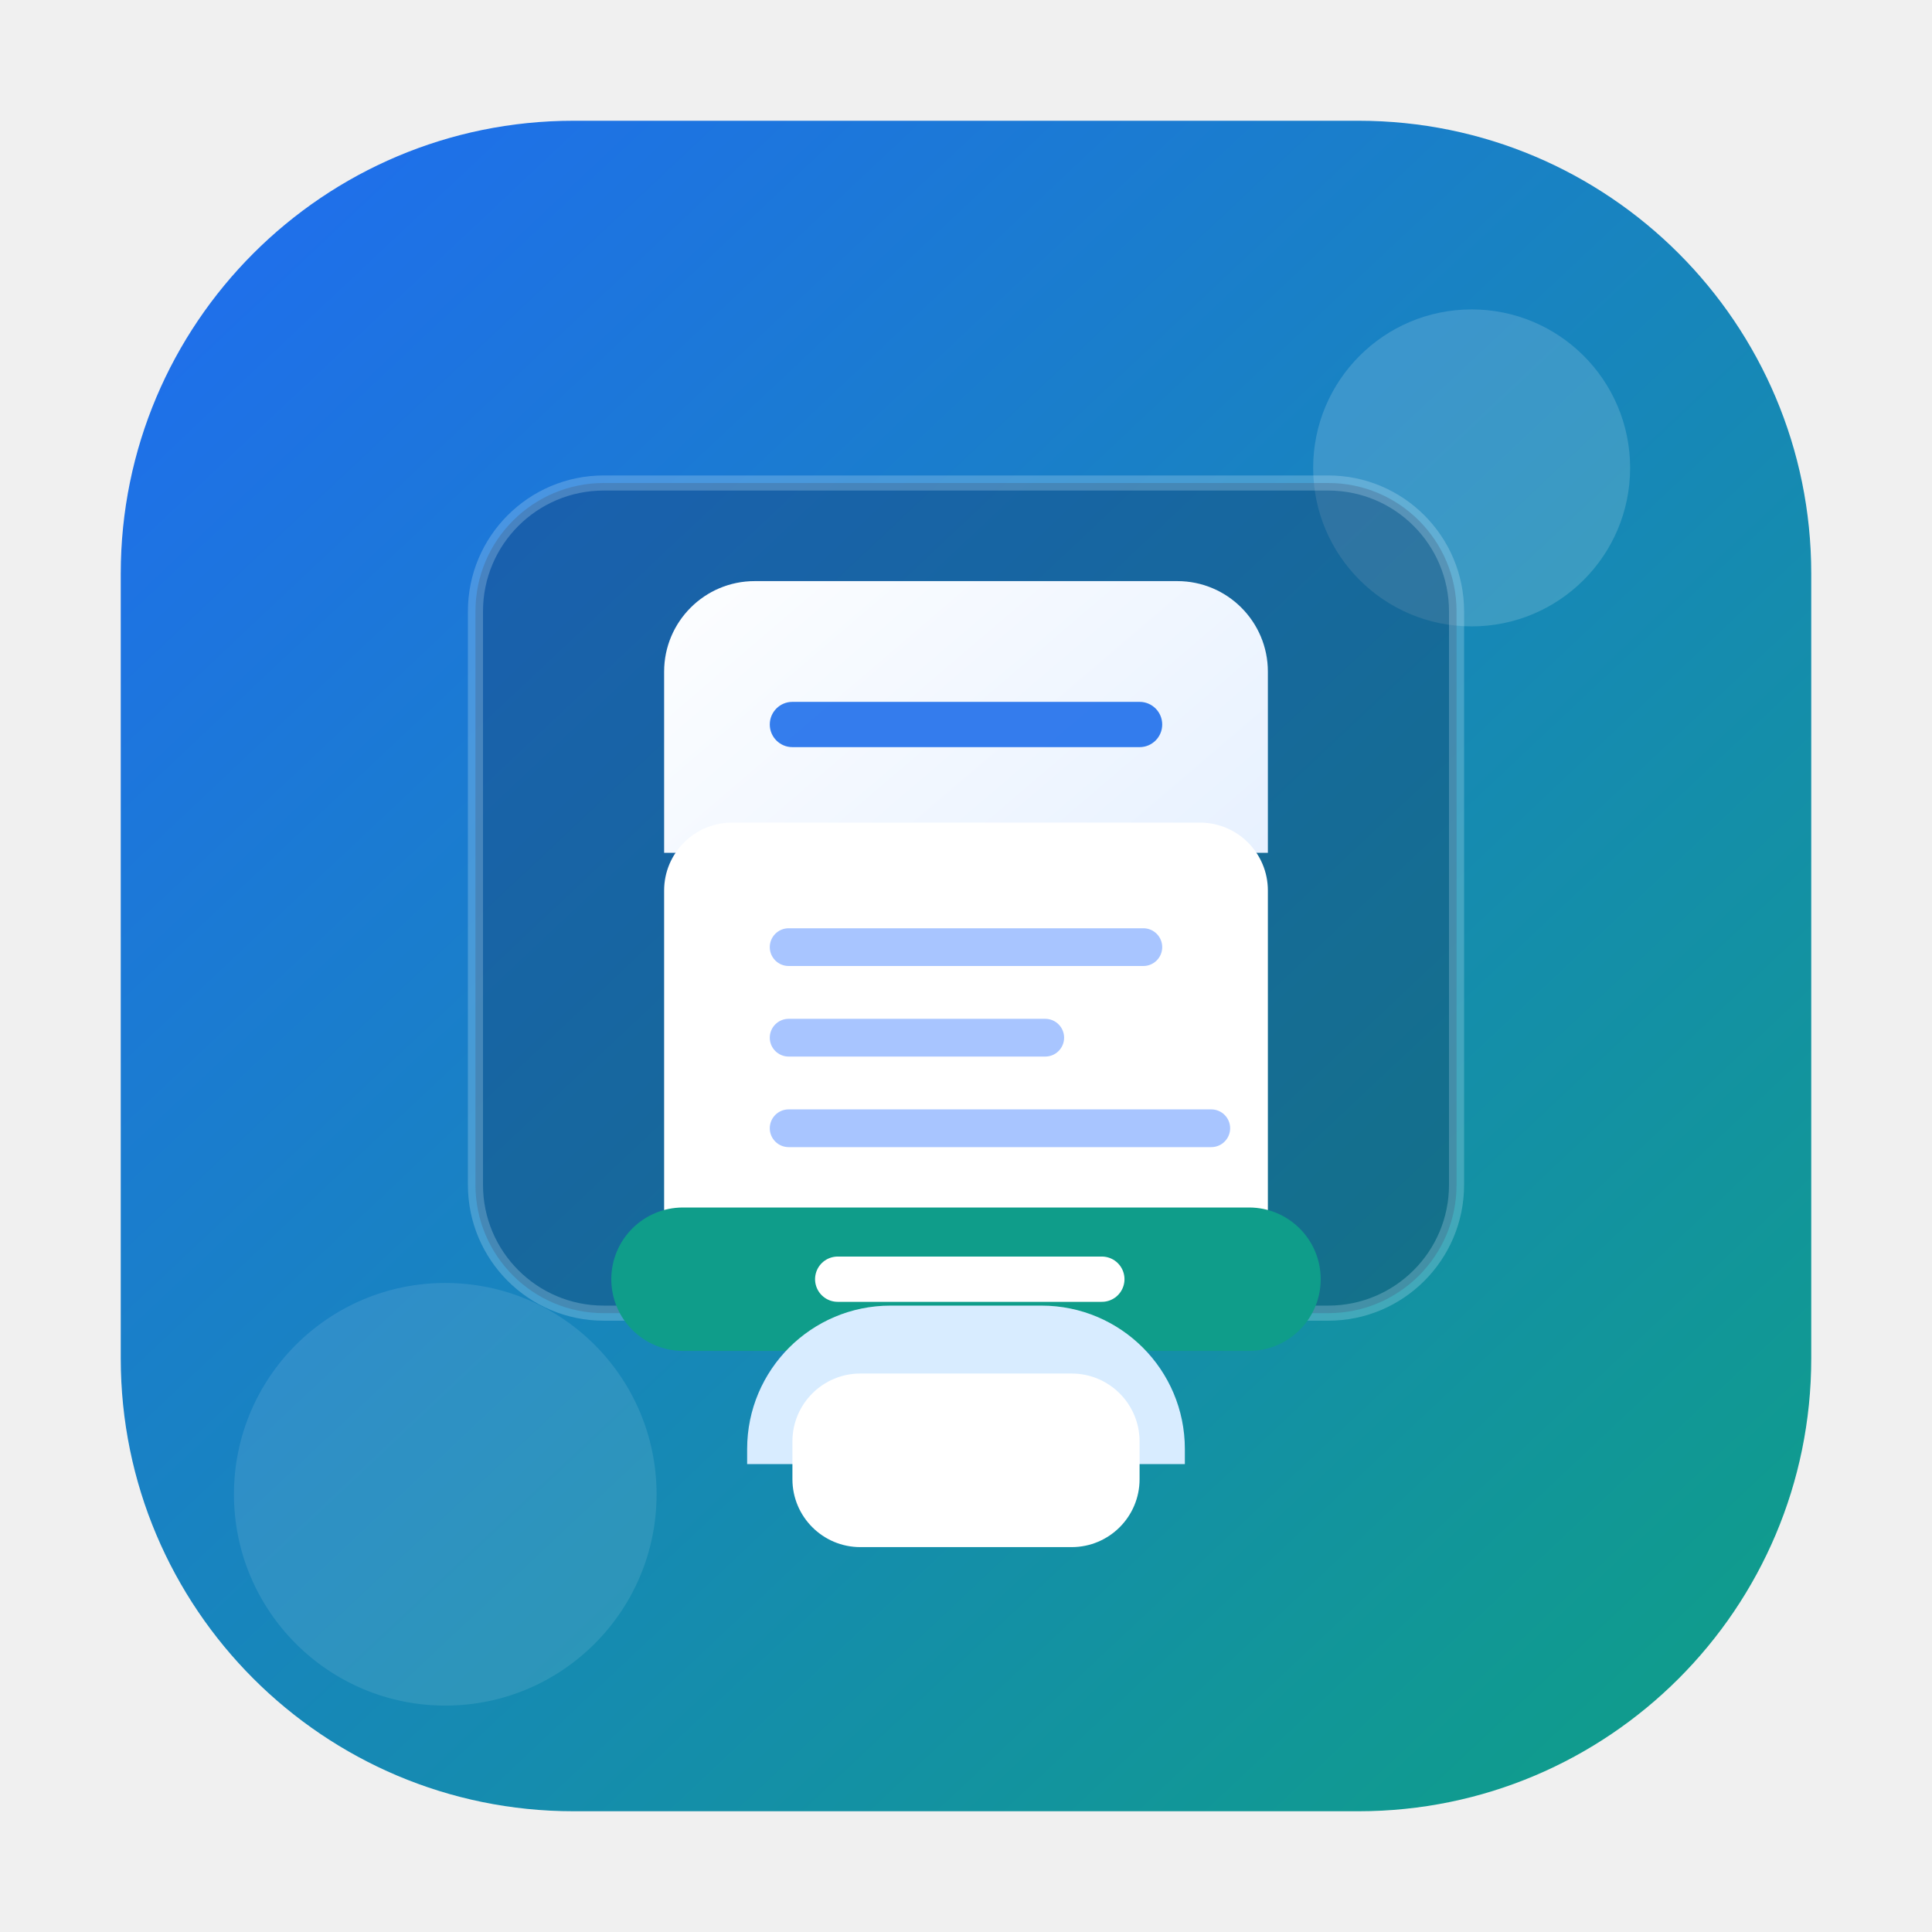
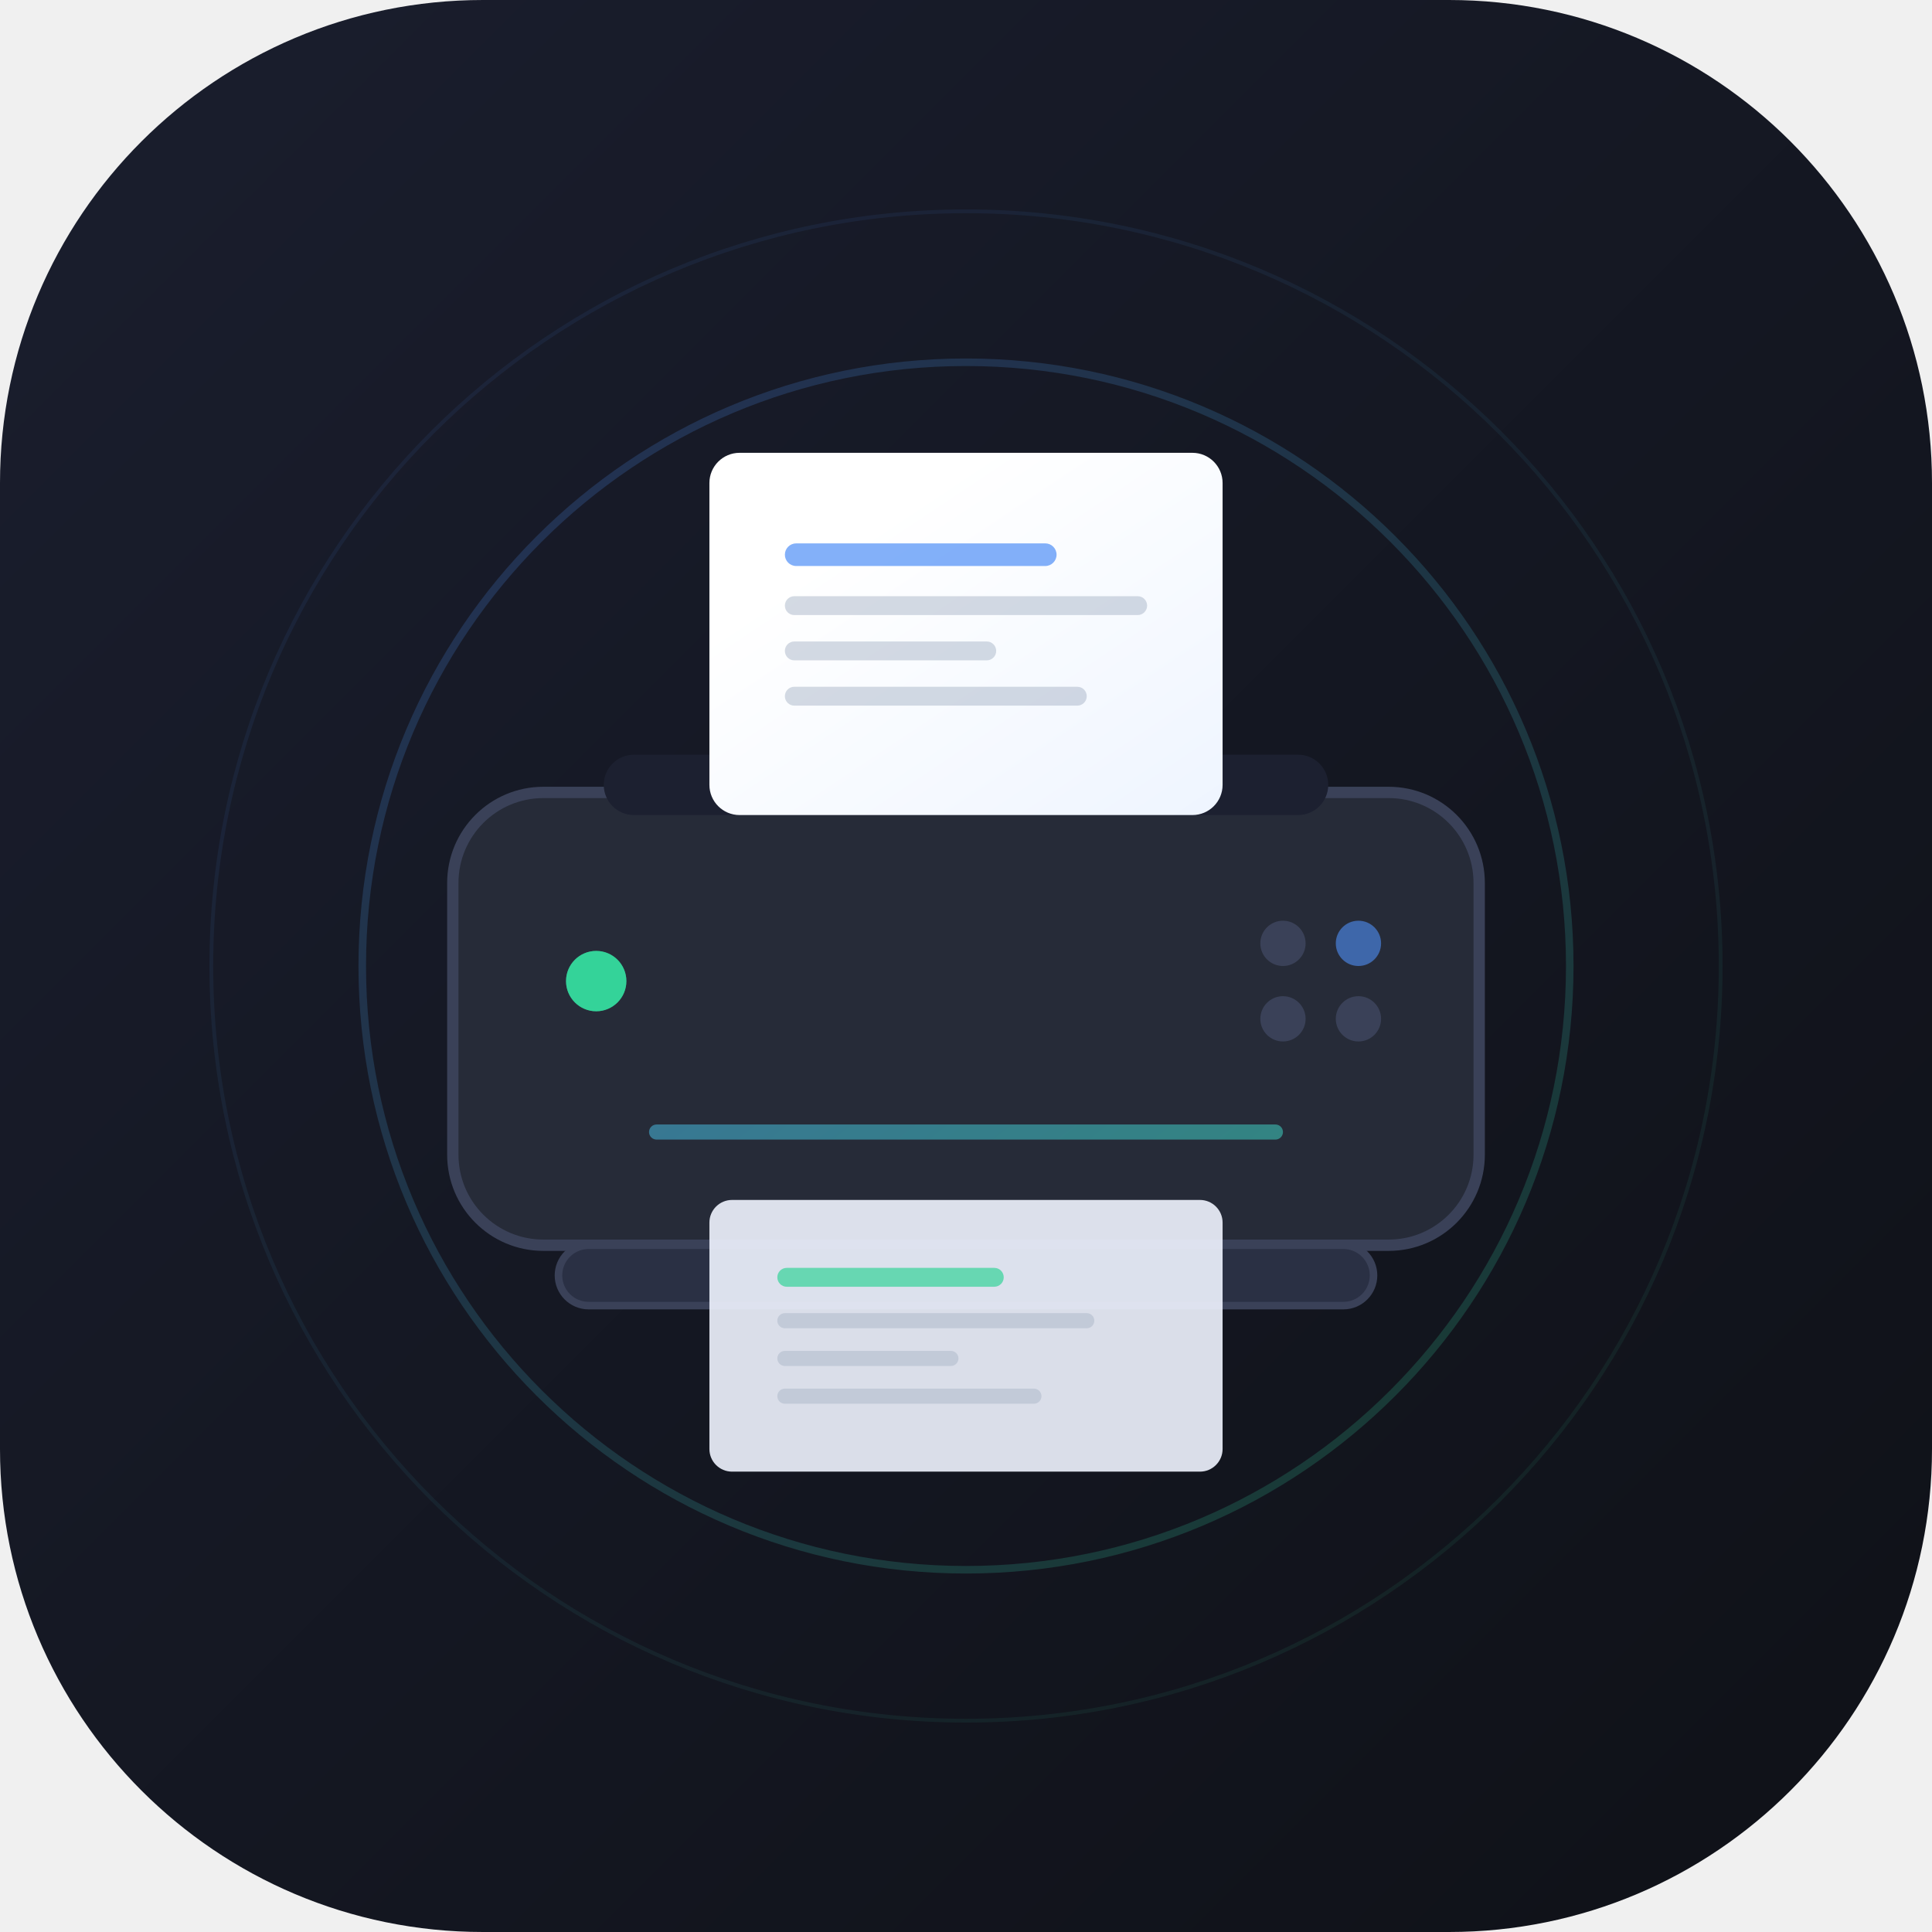
<svg xmlns="http://www.w3.org/2000/svg" width="512" height="512" viewBox="0 0 512 512" fill="none">
  <defs>
-     <linearGradient id="bg" x1="72" y1="52" x2="456" y2="460" gradientUnits="userSpaceOnUse">
-       <stop stop-color="#1F6FEB" />
-       <stop offset="1" stop-color="#0F9D8A" />
+     <linearGradient id="bg" x1="0" y1="0" x2="512" y2="512" gradientUnits="userSpaceOnUse">
+       <stop stop-color="#1a1e2e" />
+       <stop offset="1" stop-color="#0f1117" />
    </linearGradient>
-     <linearGradient id="paper" x1="170" y1="138" x2="334" y2="330" gradientUnits="userSpaceOnUse">
-       <stop stop-color="#FFFFFF" />
-       <stop offset="1" stop-color="#DDEBFF" />
+     <linearGradient id="glow" x1="160" y1="120" x2="380" y2="400" gradientUnits="userSpaceOnUse">
+       <stop stop-color="#4f8ff7" />
+       <stop offset="1" stop-color="#34d399" />
    </linearGradient>
+     <linearGradient id="paper" x1="200" y1="160" x2="320" y2="340" gradientUnits="userSpaceOnUse">
+       <stop stop-color="#ffffff" />
+       <stop offset="1" stop-color="#e0ecff" />
+     </linearGradient>
+     <filter id="glow-f" x="-20%" y="-20%" width="140%" height="140%">
+       <feGaussianBlur stdDeviation="18" result="blur" />
+       <feComposite in="SourceGraphic" in2="blur" operator="over" />
+     </filter>
  </defs>
-   <rect x="32" y="32" width="448" height="448" rx="120" fill="url(#bg)" />
-   <circle cx="390" cy="124" r="42" fill="#FFFFFF" fill-opacity="0.16" />
-   <circle cx="118" cy="396" r="56" fill="#FFFFFF" fill-opacity="0.10" />
-   <rect x="126" y="128" width="260" height="220" rx="34" fill="#15325B" fill-opacity="0.34" stroke="#D9F3FF" stroke-opacity="0.24" stroke-width="4" />
-   <path d="M176 178C176 164.745 186.745 154 200 154H312C325.255 154 336 164.745 336 178V226H176V178Z" fill="url(#paper)" />
-   <rect x="176" y="218" width="160" height="126" rx="18" fill="#FFFFFF" />
-   <rect x="204" y="186" width="104" height="12" rx="6" fill="#1F6FEB" fill-opacity="0.9" />
-   <rect x="204" y="246" width="104" height="10" rx="5" fill="#A8C5FF" />
-   <rect x="204" y="270" width="78" height="10" rx="5" fill="#A8C5FF" />
-   <rect x="204" y="294" width="122" height="10" rx="5" fill="#A8C5FF" />
-   <rect x="162" y="320" width="188" height="38" rx="19" fill="#0F9D8A" />
-   <path d="M222 339H292" stroke="white" stroke-width="12" stroke-linecap="round" />
-   <path d="M198 384C198 363.013 215.013 346 236 346H276C296.987 346 314 363.013 314 384V388H198V384Z" fill="#D8ECFF" />
-   <rect x="210" y="364" width="92" height="46" rx="18" fill="#FFFFFF" />
+   <rect width="512" height="512" rx="128" fill="url(#bg)" />
+   <circle cx="256" cy="256" r="160" fill="none" stroke="url(#glow)" stroke-width="2" opacity="0.2" />
+   <circle cx="256" cy="256" r="200" fill="none" stroke="url(#glow)" stroke-width="1" opacity="0.08" />
+   <rect x="120" y="210" width="272" height="120" rx="24" fill="#262b38" stroke="#3a4158" stroke-width="3" />
+   <rect x="160" y="200" width="192" height="16" rx="8" fill="#1c2030" />
+   <g filter="glow-f">
+     <rect x="188" y="120" width="136" height="96" rx="8" fill="url(#paper)" />
+   </g>
+   <rect x="208" y="144" width="72" height="6" rx="3" fill="#4f8ff7" opacity="0.7" />
+   <rect x="208" y="158" width="96" height="5" rx="2.5" fill="#94a3b8" opacity="0.4" />
+   <rect x="208" y="170" width="56" height="5" rx="2.5" fill="#94a3b8" opacity="0.4" />
+   <rect x="208" y="182" width="80" height="5" rx="2.5" fill="#94a3b8" opacity="0.4" />
+   <rect x="148" y="330" width="216" height="16" rx="8" fill="#2a3044" stroke="#3a4158" stroke-width="2" />
+   <rect x="188" y="318" width="136" height="72" rx="6" fill="#f0f4ff" opacity="0.9" />
+   <rect x="206" y="336" width="60" height="5" rx="2.5" fill="#34d399" opacity="0.7" />
+   <rect x="206" y="348" width="84" height="4" rx="2" fill="#94a3b8" opacity="0.35" />
+   <rect x="206" y="358" width="48" height="4" rx="2" fill="#94a3b8" opacity="0.35" />
+   <rect x="206" y="368" width="70" height="4" rx="2" fill="#94a3b8" opacity="0.35" />
+   <circle cx="158" cy="260" r="8" fill="#34d399" />
+   <circle cx="158" cy="260" r="8" fill="#34d399" opacity="0.4">
+     <animate attributeName="r" values="8;12;8" dur="2s" repeatCount="indefinite" />
+     <animate attributeName="opacity" values="0.4;0;0.4" dur="2s" repeatCount="indefinite" />
+   </circle>
+   <circle cx="340" cy="250" r="6" fill="#3a4158" />
+   <circle cx="340" cy="270" r="6" fill="#3a4158" />
+   <circle cx="360" cy="250" r="6" fill="#4f8ff7" opacity="0.6" />
+   <circle cx="360" cy="270" r="6" fill="#3a4158" />
+   <rect x="172" y="298" width="168" height="4" rx="2" fill="url(#glow)" opacity="0.6" />
</svg>
